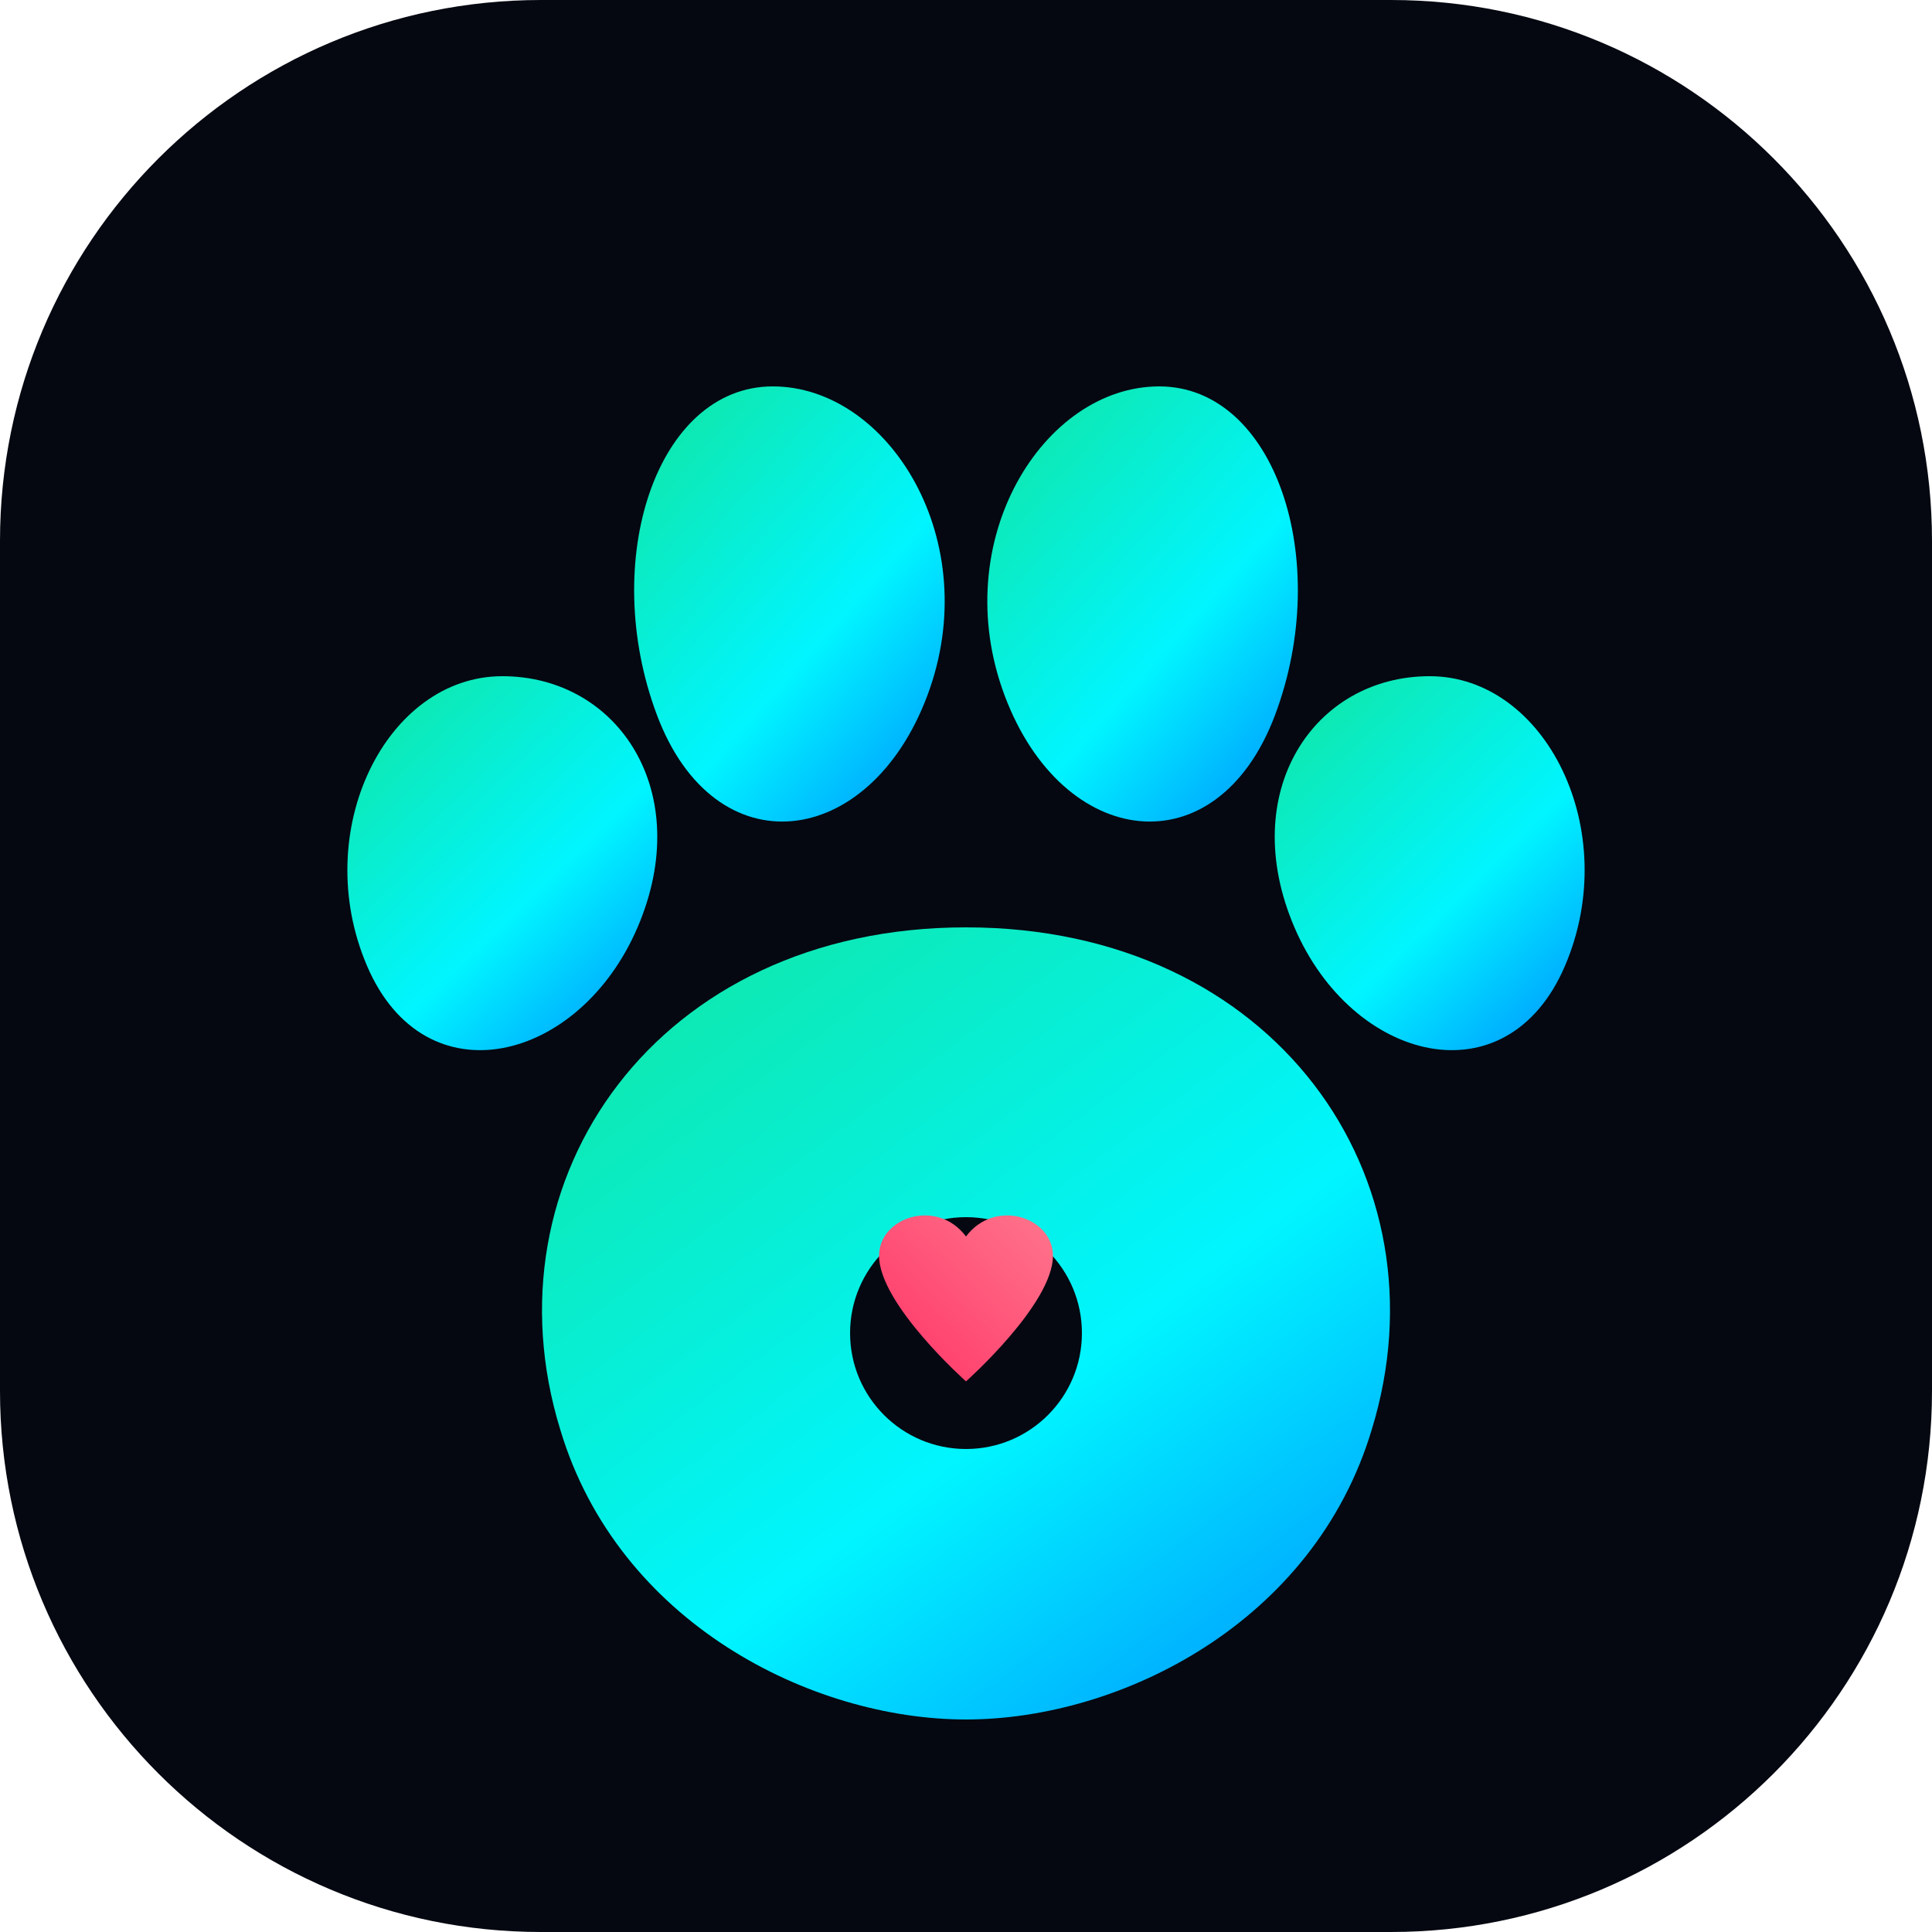
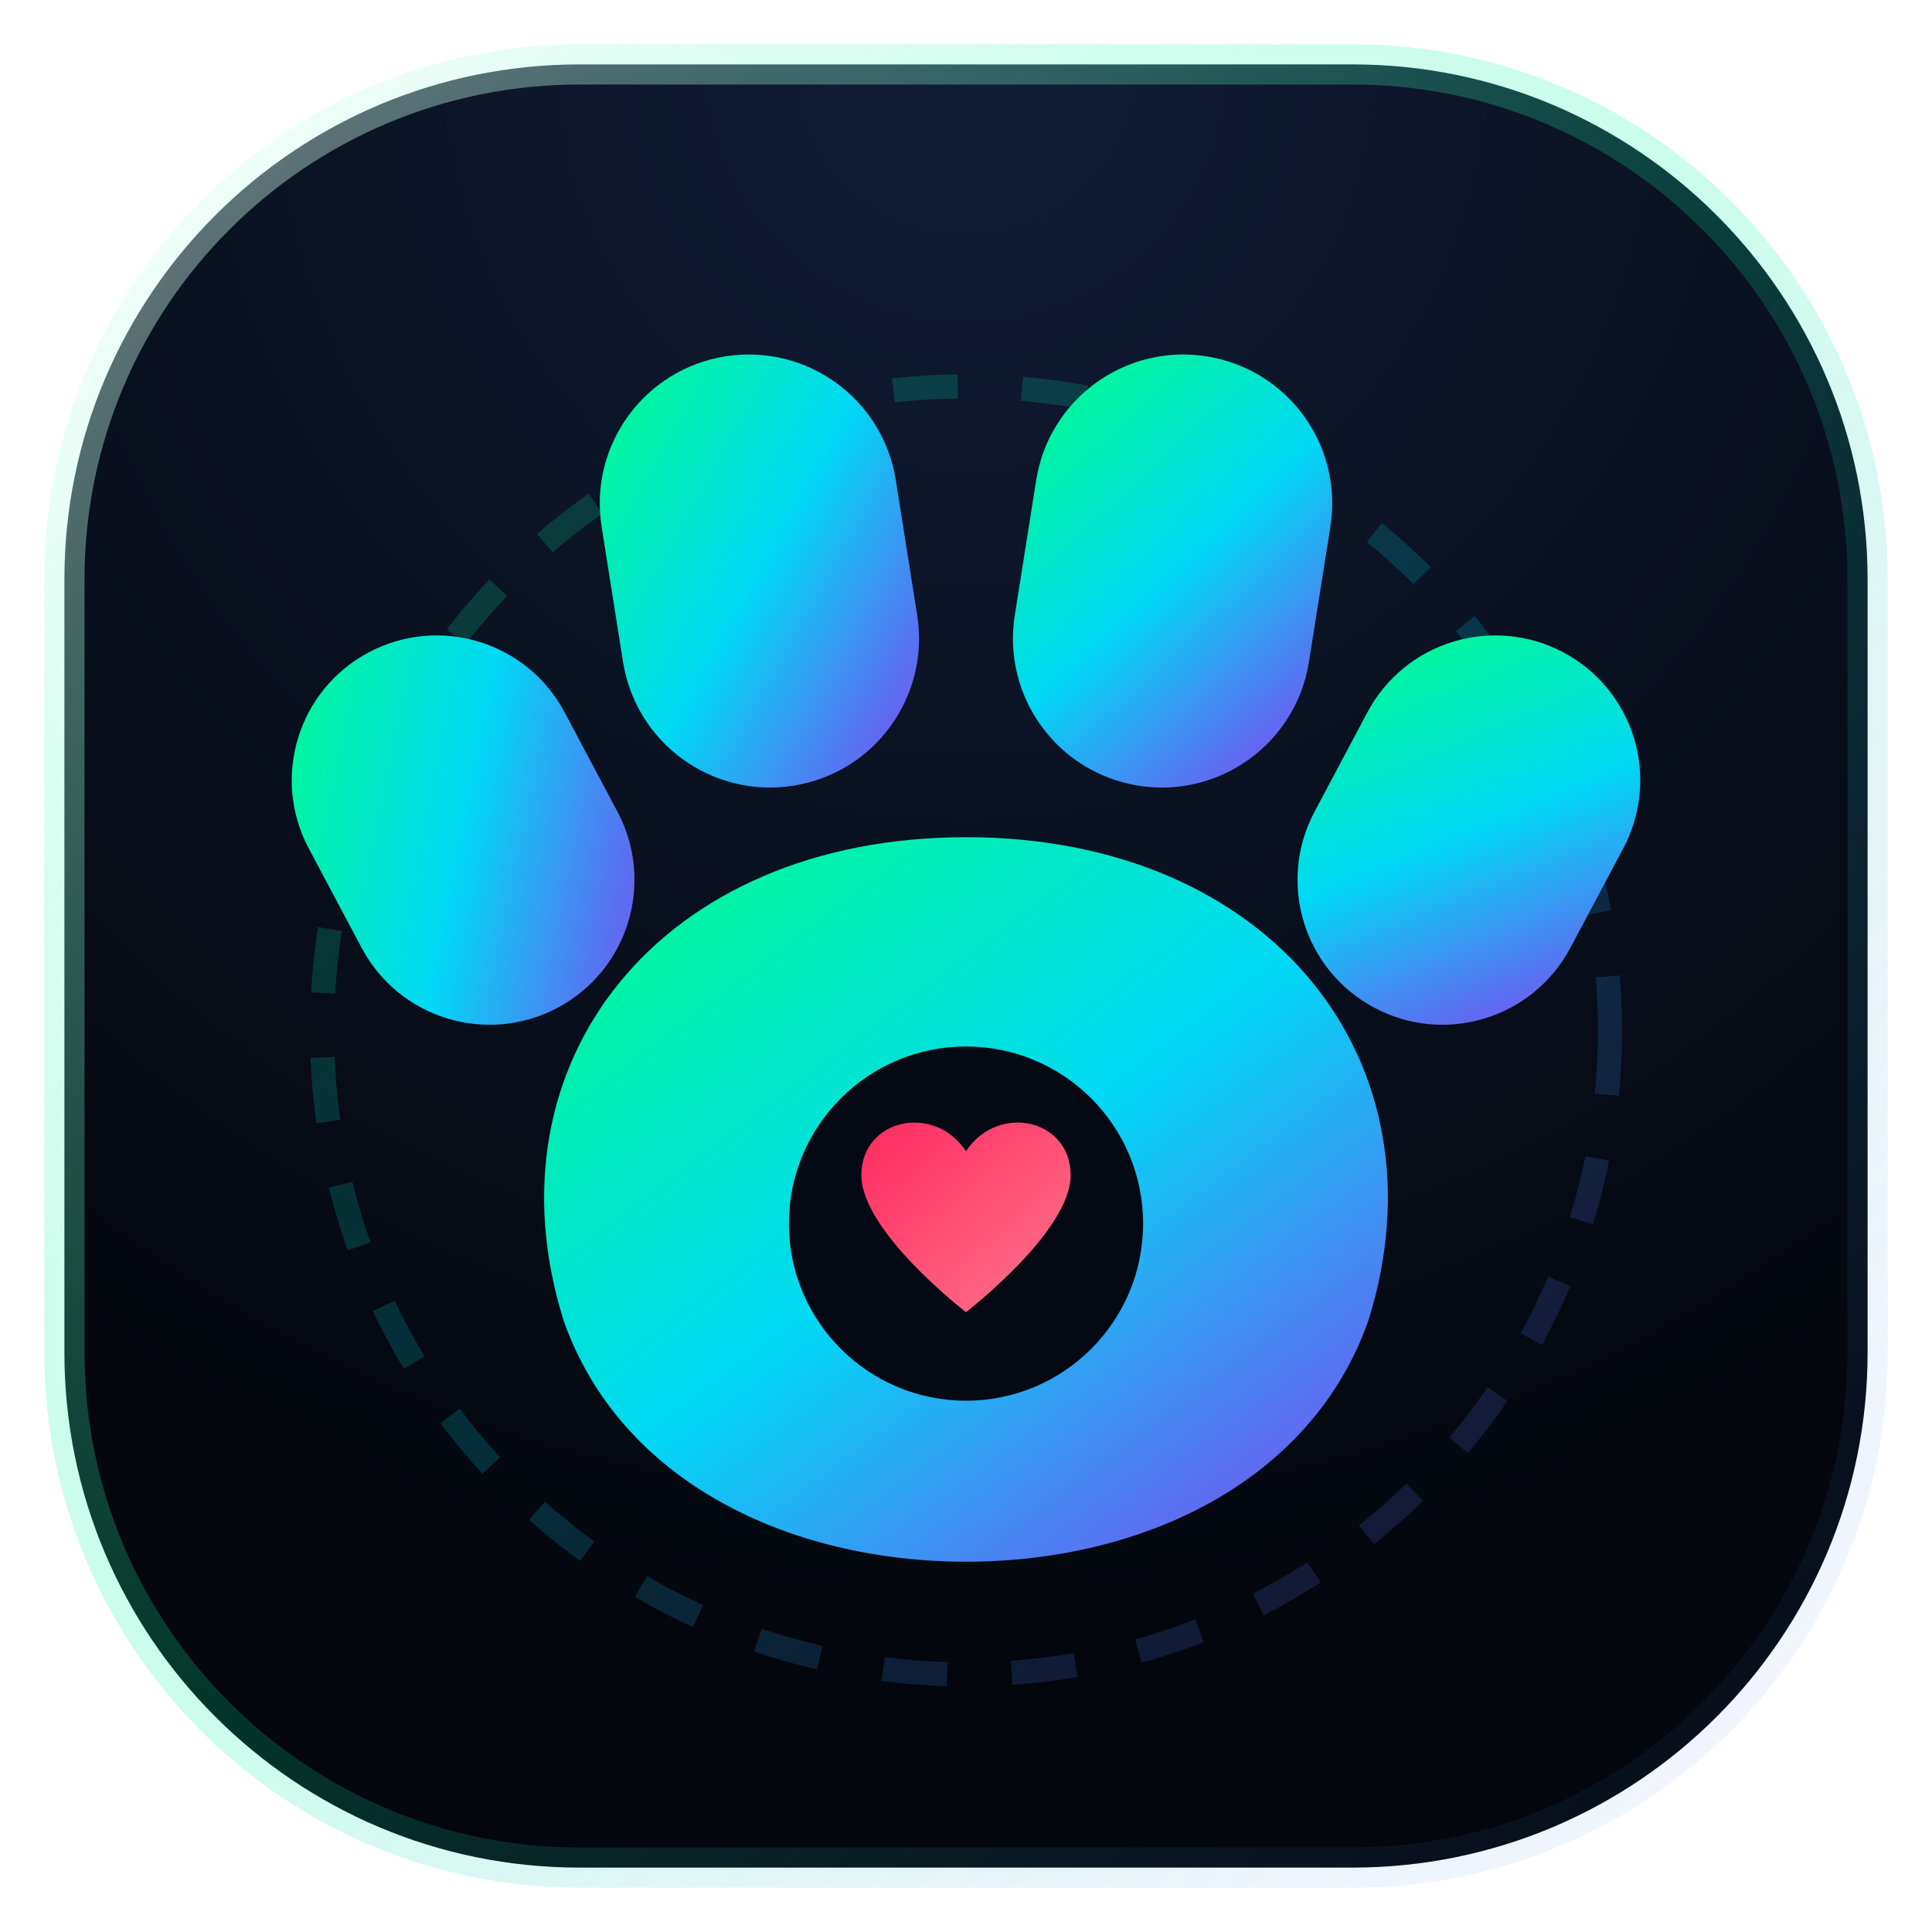
- <svg xmlns="http://www.w3.org/2000/svg" viewBox="0 0 100 100" fill="none">
+ <svg xmlns="http://www.w3.org/2000/svg" viewBox="0 0 120 120" fill="none">
  <defs>
-     <linearGradient id="p-grad" x1="10%" y1="0%" x2="90%" y2="100%">
-       <stop offset="0%" stop-color="#10E7A6" />
-       <stop offset="60%" stop-color="#00F5FF" />
-       <stop offset="100%" stop-color="#0099FF" />
+     <radialGradient id="bg-glow" cx="50%" cy="0%" r="90%">
+       <stop offset="0%" stop-color="#111C35" />
+       <stop offset="100%" stop-color="#03060C" />
+     </radialGradient>
+     <linearGradient id="pawlo-mesh" x1="15%" y1="10%" x2="85%" y2="90%">
+       <stop offset="0%" stop-color="#00F5A0" />
+       <stop offset="50%" stop-color="#00D9F5" />
+       <stop offset="100%" stop-color="#6366F1" />
    </linearGradient>
-     <linearGradient id="p-heart" x1="0%" y1="100%" x2="100%" y2="0%">
-       <stop offset="0%" stop-color="#FF3366" />
+     <linearGradient id="pawlo-pulse" x1="0%" y1="0%" x2="100%" y2="100%">
+       <stop offset="0%" stop-color="#FF2A5F" />
      <stop offset="100%" stop-color="#FF758C" />
    </linearGradient>
+     <linearGradient id="rim-light" x1="0%" y1="0%" x2="100%" y2="100%">
+       <stop offset="0%" stop-color="#FFFFFF" stop-opacity="0.45" />
+       <stop offset="50%" stop-color="#00F5A0" stop-opacity="0.2" />
+       <stop offset="100%" stop-color="#6366F1" stop-opacity="0.05" />
+     </linearGradient>
  </defs>
-   <rect width="100" height="100" rx="28" fill="#050811" />
-   <path d="M26 35 C20 35, 16 43, 19 50 C22 57, 30 55, 33 48 C36 41, 32 35, 26 35 Z" fill="url(#p-grad)" />
-   <path d="M40 20 C34 20, 31 29, 34 37 C37 45, 45 44, 48 36 C51 28, 46 20, 40 20 Z" fill="url(#p-grad)" />
-   <path d="M60 20 C54 20, 49 28, 52 36 C55 44, 63 45, 66 37 C69 29, 66 20, 60 20 Z" fill="url(#p-grad)" />
-   <path d="M74 35 C68 35, 64 41, 67 48 C70 55, 78 57, 81 50 C84 43, 80 35, 74 35 Z" fill="url(#p-grad)" />
-   <path d="M50 48 C34 48, 25 61, 29 74 C32 84, 42 89, 50 89 C58 89, 68 84, 71 74 C75 61, 66 48, 50 48 Z" fill="url(#p-grad)" />
-   <circle cx="50" cy="69" r="6" fill="#050811" />
-   <path d="M50 64 C48.5 62, 45.5 63, 45.5 65 C45.5 67.5, 50 71.5, 50 71.5 C50 71.5, 54.5 67.5, 54.5 65 C54.5 63, 51.5 62, 50 64 Z" fill="url(#p-heart)" />
+   <rect x="4" y="4" width="112" height="112" rx="32" fill="url(#bg-glow)" stroke="url(#rim-light)" stroke-width="2.5" />
+   <circle cx="60" cy="64" r="40" stroke="url(#pawlo-mesh)" stroke-opacity="0.18" stroke-width="1.5" stroke-dasharray="4 4" />
+   <g transform="rotate(-28 29 52)">
+     <rect x="20" y="39" width="18" height="25" rx="9" fill="url(#pawlo-mesh)" />
+   </g>
+   <g transform="rotate(-9 47 36)">
+     <rect x="38" y="22" width="18.5" height="27" rx="9.25" fill="url(#pawlo-mesh)" />
+   </g>
+   <g transform="rotate(9 73 36)">
+     <rect x="63.5" y="22" width="18.5" height="27" rx="9.25" fill="url(#pawlo-mesh)" />
+   </g>
+   <g transform="rotate(28 91 52)">
+     <rect x="82" y="39" width="18" height="25" rx="9" fill="url(#pawlo-mesh)" />
+   </g>
+   <path d="M60 52 C41 52, 30 66, 35 82 C38.5 92, 49 97, 60 97 C71 97, 81.5 92, 85 82 C90 66, 79 52, 60 52 Z" fill="url(#pawlo-mesh)" />
+   <circle cx="60" cy="76" r="11" fill="#050914" />
+   <path d="M60 71.5 C58 68.5, 53.5 69.5, 53.5 73 C53.5 76.5, 60 81.5, 60 81.5 C60 81.5, 66.5 76.5, 66.5 73 C66.5 69.5, 62 68.5, 60 71.5 Z" fill="url(#pawlo-pulse)" />
</svg>
